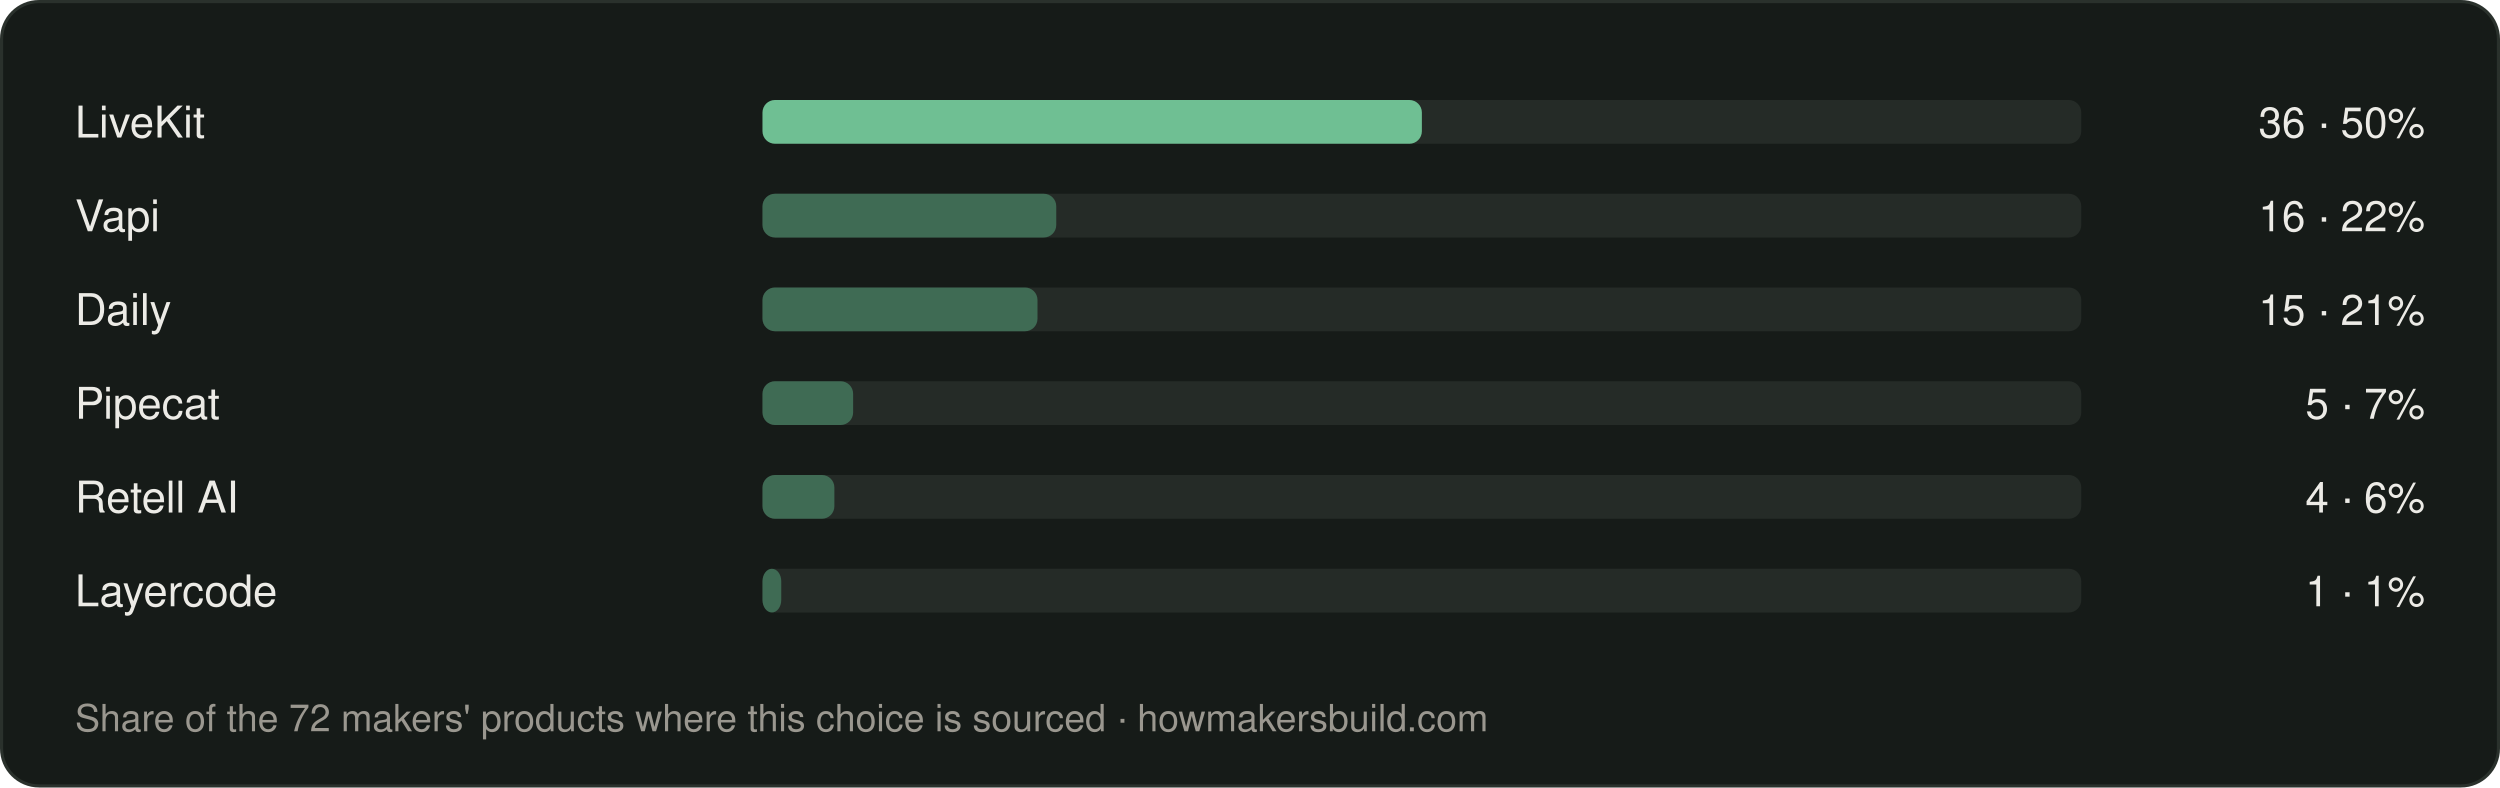
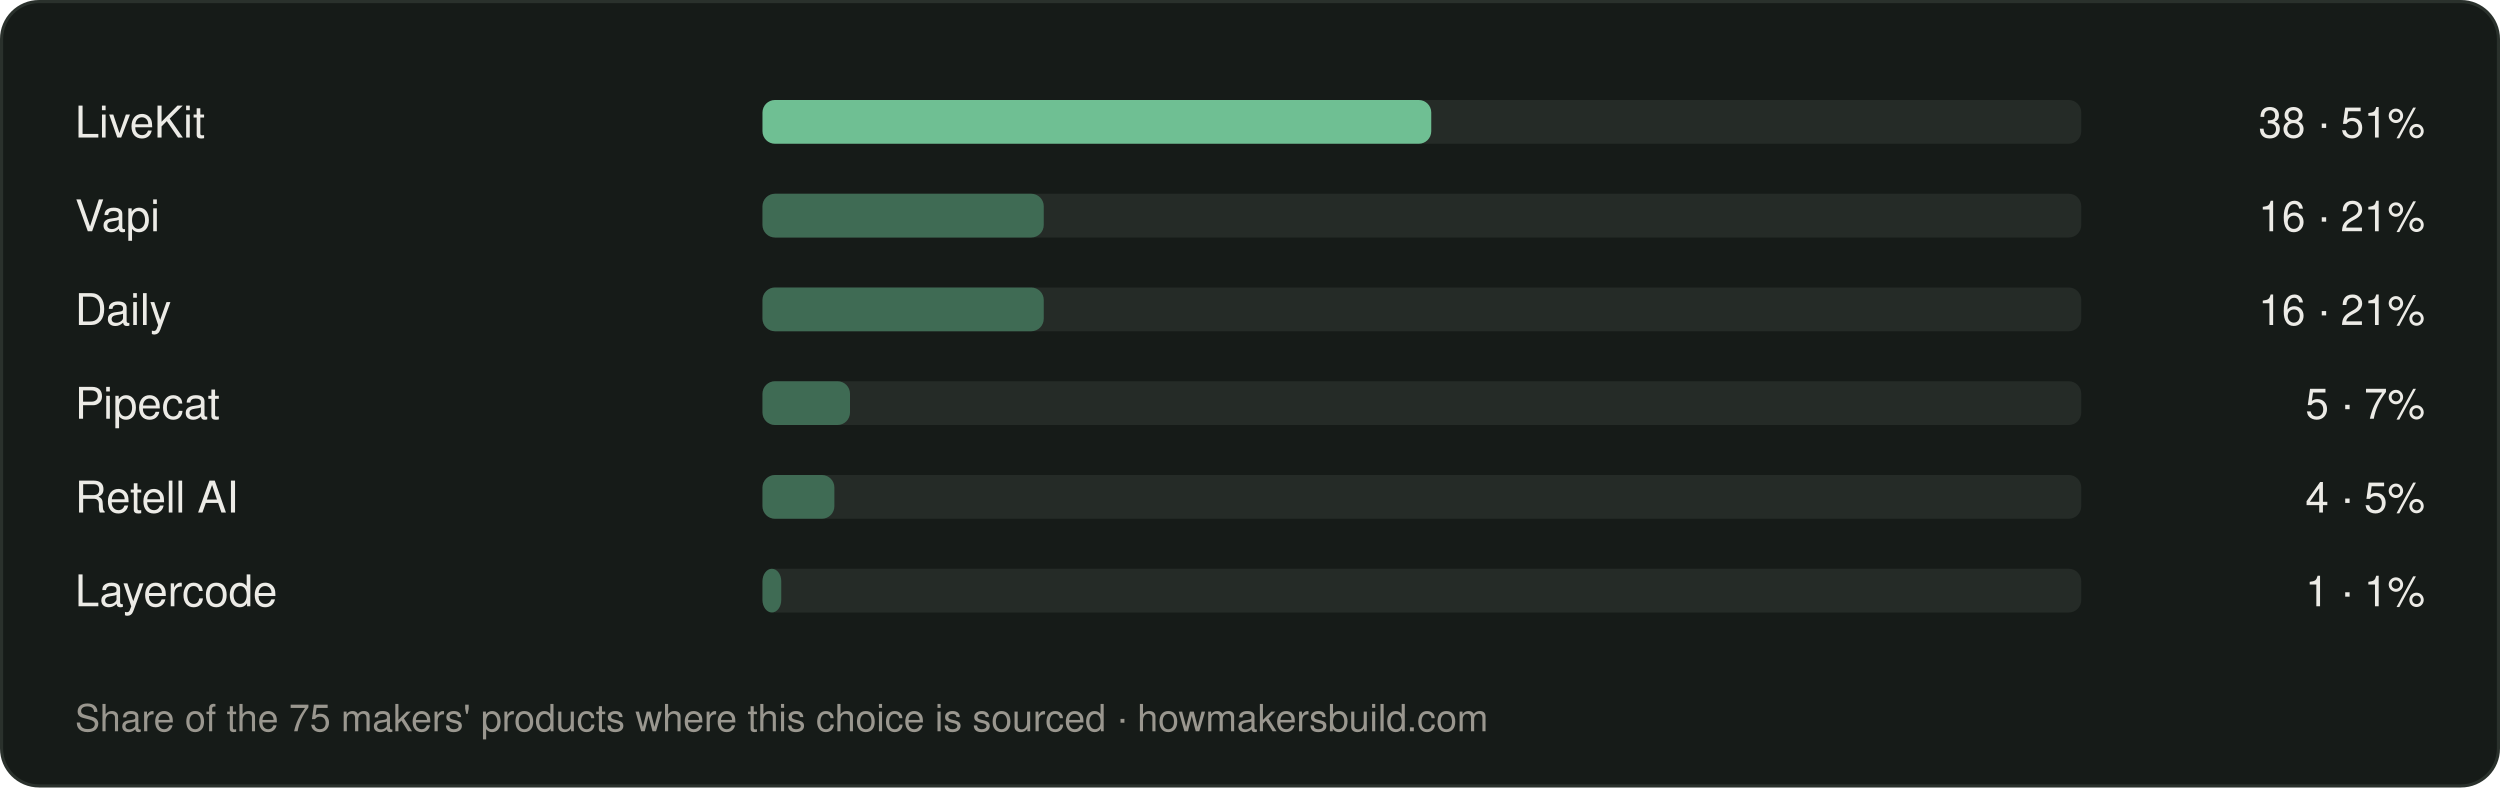
<svg xmlns="http://www.w3.org/2000/svg" width="800" height="252" viewBox="0 0 800 252" font-family="-apple-system, BlinkMacSystemFont, 'Segoe UI', Helvetica, Arial, sans-serif">
  <rect x="0.5" y="0.5" width="799" height="251" rx="12" fill="#161b18" stroke="#2a312c" />
  <text x="24" y="44" font-size="14" fill="#ecebe6">LiveKit</text>
  <rect x="244" y="32" width="422" height="14" rx="4" fill="#252b27" />
-   <rect x="244" y="32" width="211" height="14" rx="4" fill="#6fbf93" />
-   <text x="776" y="44" font-size="13.5" text-anchor="end" fill="#ecebe6">36 · 50%</text>
+   <rect x="244" y="32" width="214" height="14" rx="4" fill="#6fbf93" />
+   <text x="776" y="44" font-size="13.5" text-anchor="end" fill="#ecebe6">38 · 51%</text>
  <text x="24" y="74" font-size="14" fill="#ecebe6">Vapi</text>
  <rect x="244" y="62" width="422" height="14" rx="4" fill="#252b27" />
-   <rect x="244" y="62" width="94" height="14" rx="4" fill="#3f6b54" />
-   <text x="776" y="74" font-size="13.5" text-anchor="end" fill="#ecebe6">16 · 22%</text>
+   <rect x="244" y="62" width="90" height="14" rx="4" fill="#3f6b54" />
+   <text x="776" y="74" font-size="13.5" text-anchor="end" fill="#ecebe6">16 · 21%</text>
  <text x="24" y="104" font-size="14" fill="#ecebe6">Daily</text>
  <rect x="244" y="92" width="422" height="14" rx="4" fill="#252b27" />
-   <rect x="244" y="92" width="88" height="14" rx="4" fill="#3f6b54" />
-   <text x="776" y="104" font-size="13.5" text-anchor="end" fill="#ecebe6">15 · 21%</text>
+   <rect x="244" y="92" width="90" height="14" rx="4" fill="#3f6b54" />
+   <text x="776" y="104" font-size="13.5" text-anchor="end" fill="#ecebe6">16 · 21%</text>
  <text x="24" y="134" font-size="14" fill="#ecebe6">Pipecat</text>
  <rect x="244" y="122" width="422" height="14" rx="4" fill="#252b27" />
-   <rect x="244" y="122" width="29" height="14" rx="4" fill="#3f6b54" />
+   <rect x="244" y="122" width="28" height="14" rx="4" fill="#3f6b54" />
  <text x="776" y="134" font-size="13.5" text-anchor="end" fill="#ecebe6">5 · 7%</text>
  <text x="24" y="164" font-size="14" fill="#ecebe6">Retell AI</text>
  <rect x="244" y="152" width="422" height="14" rx="4" fill="#252b27" />
  <rect x="244" y="152" width="23" height="14" rx="4" fill="#3f6b54" />
-   <text x="776" y="164" font-size="13.5" text-anchor="end" fill="#ecebe6">4 · 6%</text>
+   <text x="776" y="164" font-size="13.5" text-anchor="end" fill="#ecebe6">4 · 5%</text>
  <text x="24" y="194" font-size="14" fill="#ecebe6">Layercode</text>
  <rect x="244" y="182" width="422" height="14" rx="4" fill="#252b27" />
  <rect x="244" y="182" width="6" height="14" rx="4" fill="#3f6b54" />
  <text x="776" y="194" font-size="13.5" text-anchor="end" fill="#ecebe6">1 · 1%</text>
-   <text x="24" y="234" font-size="12" fill="#9a978f">Share of the 72 makers' products where this choice is sourced · howmakersbuild.com</text>
+   <text x="24" y="234" font-size="12" fill="#9a978f">Share of the 75 makers' products where this choice is sourced · howmakersbuild.com</text>
</svg>
